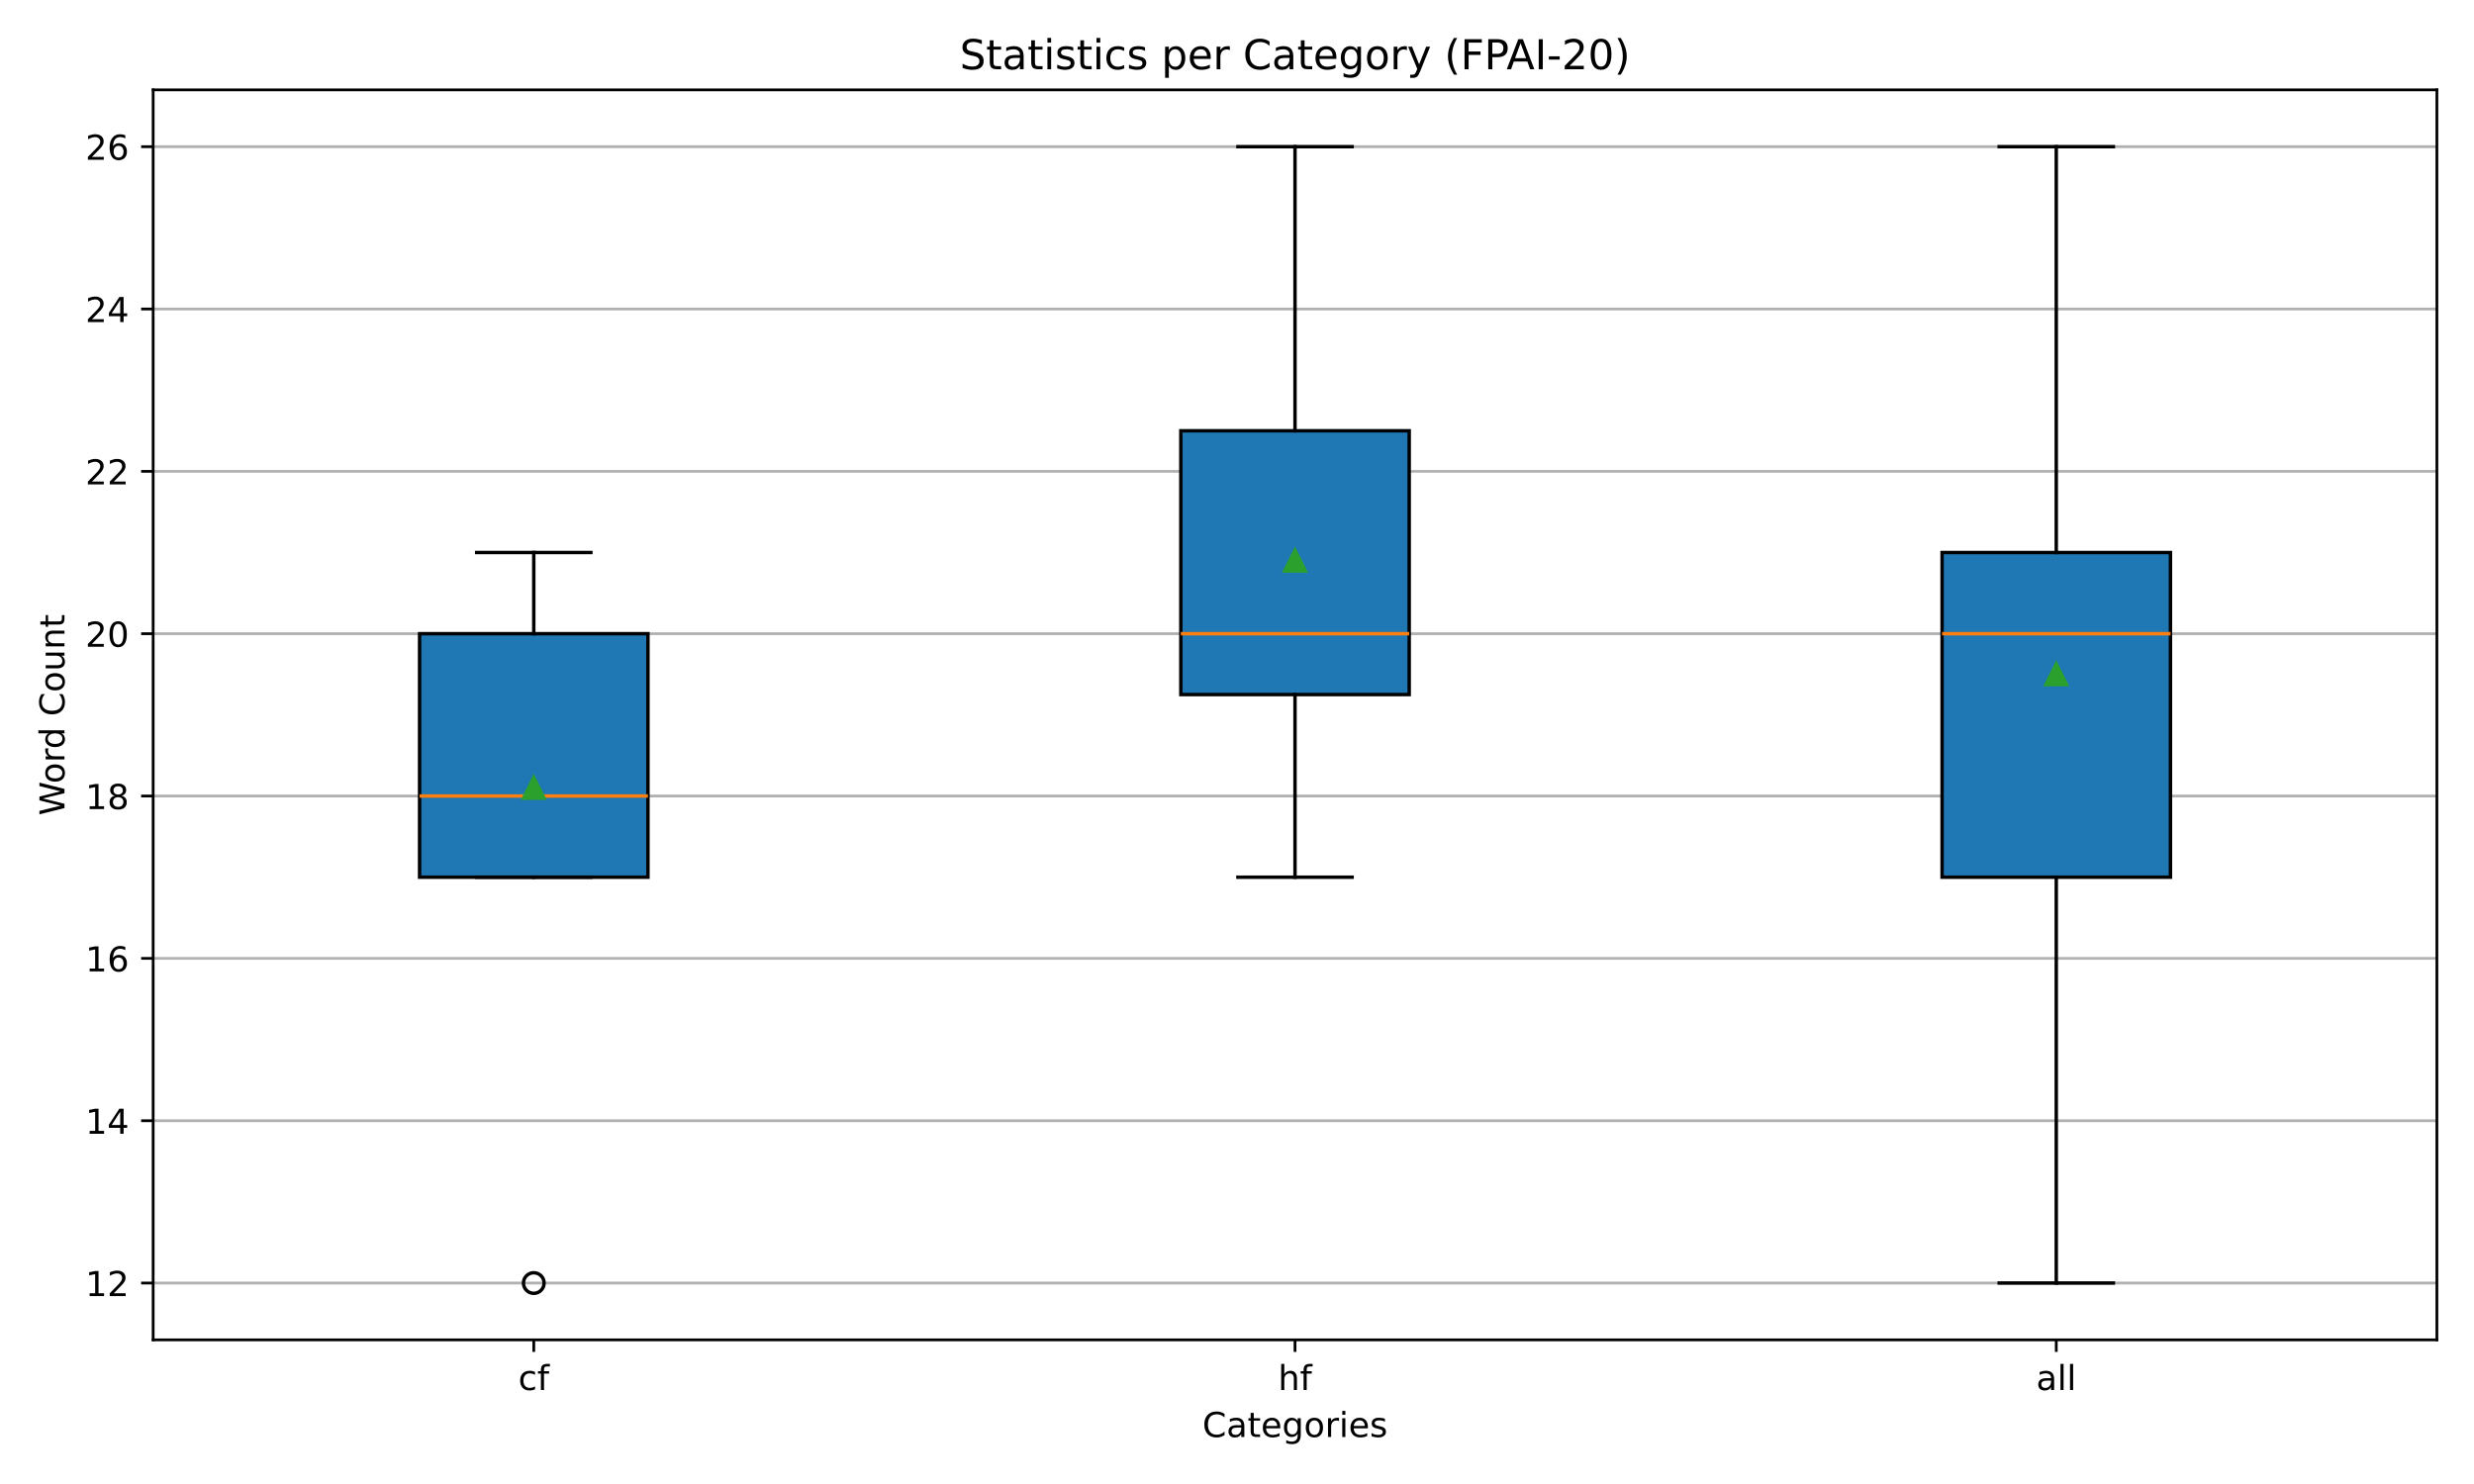
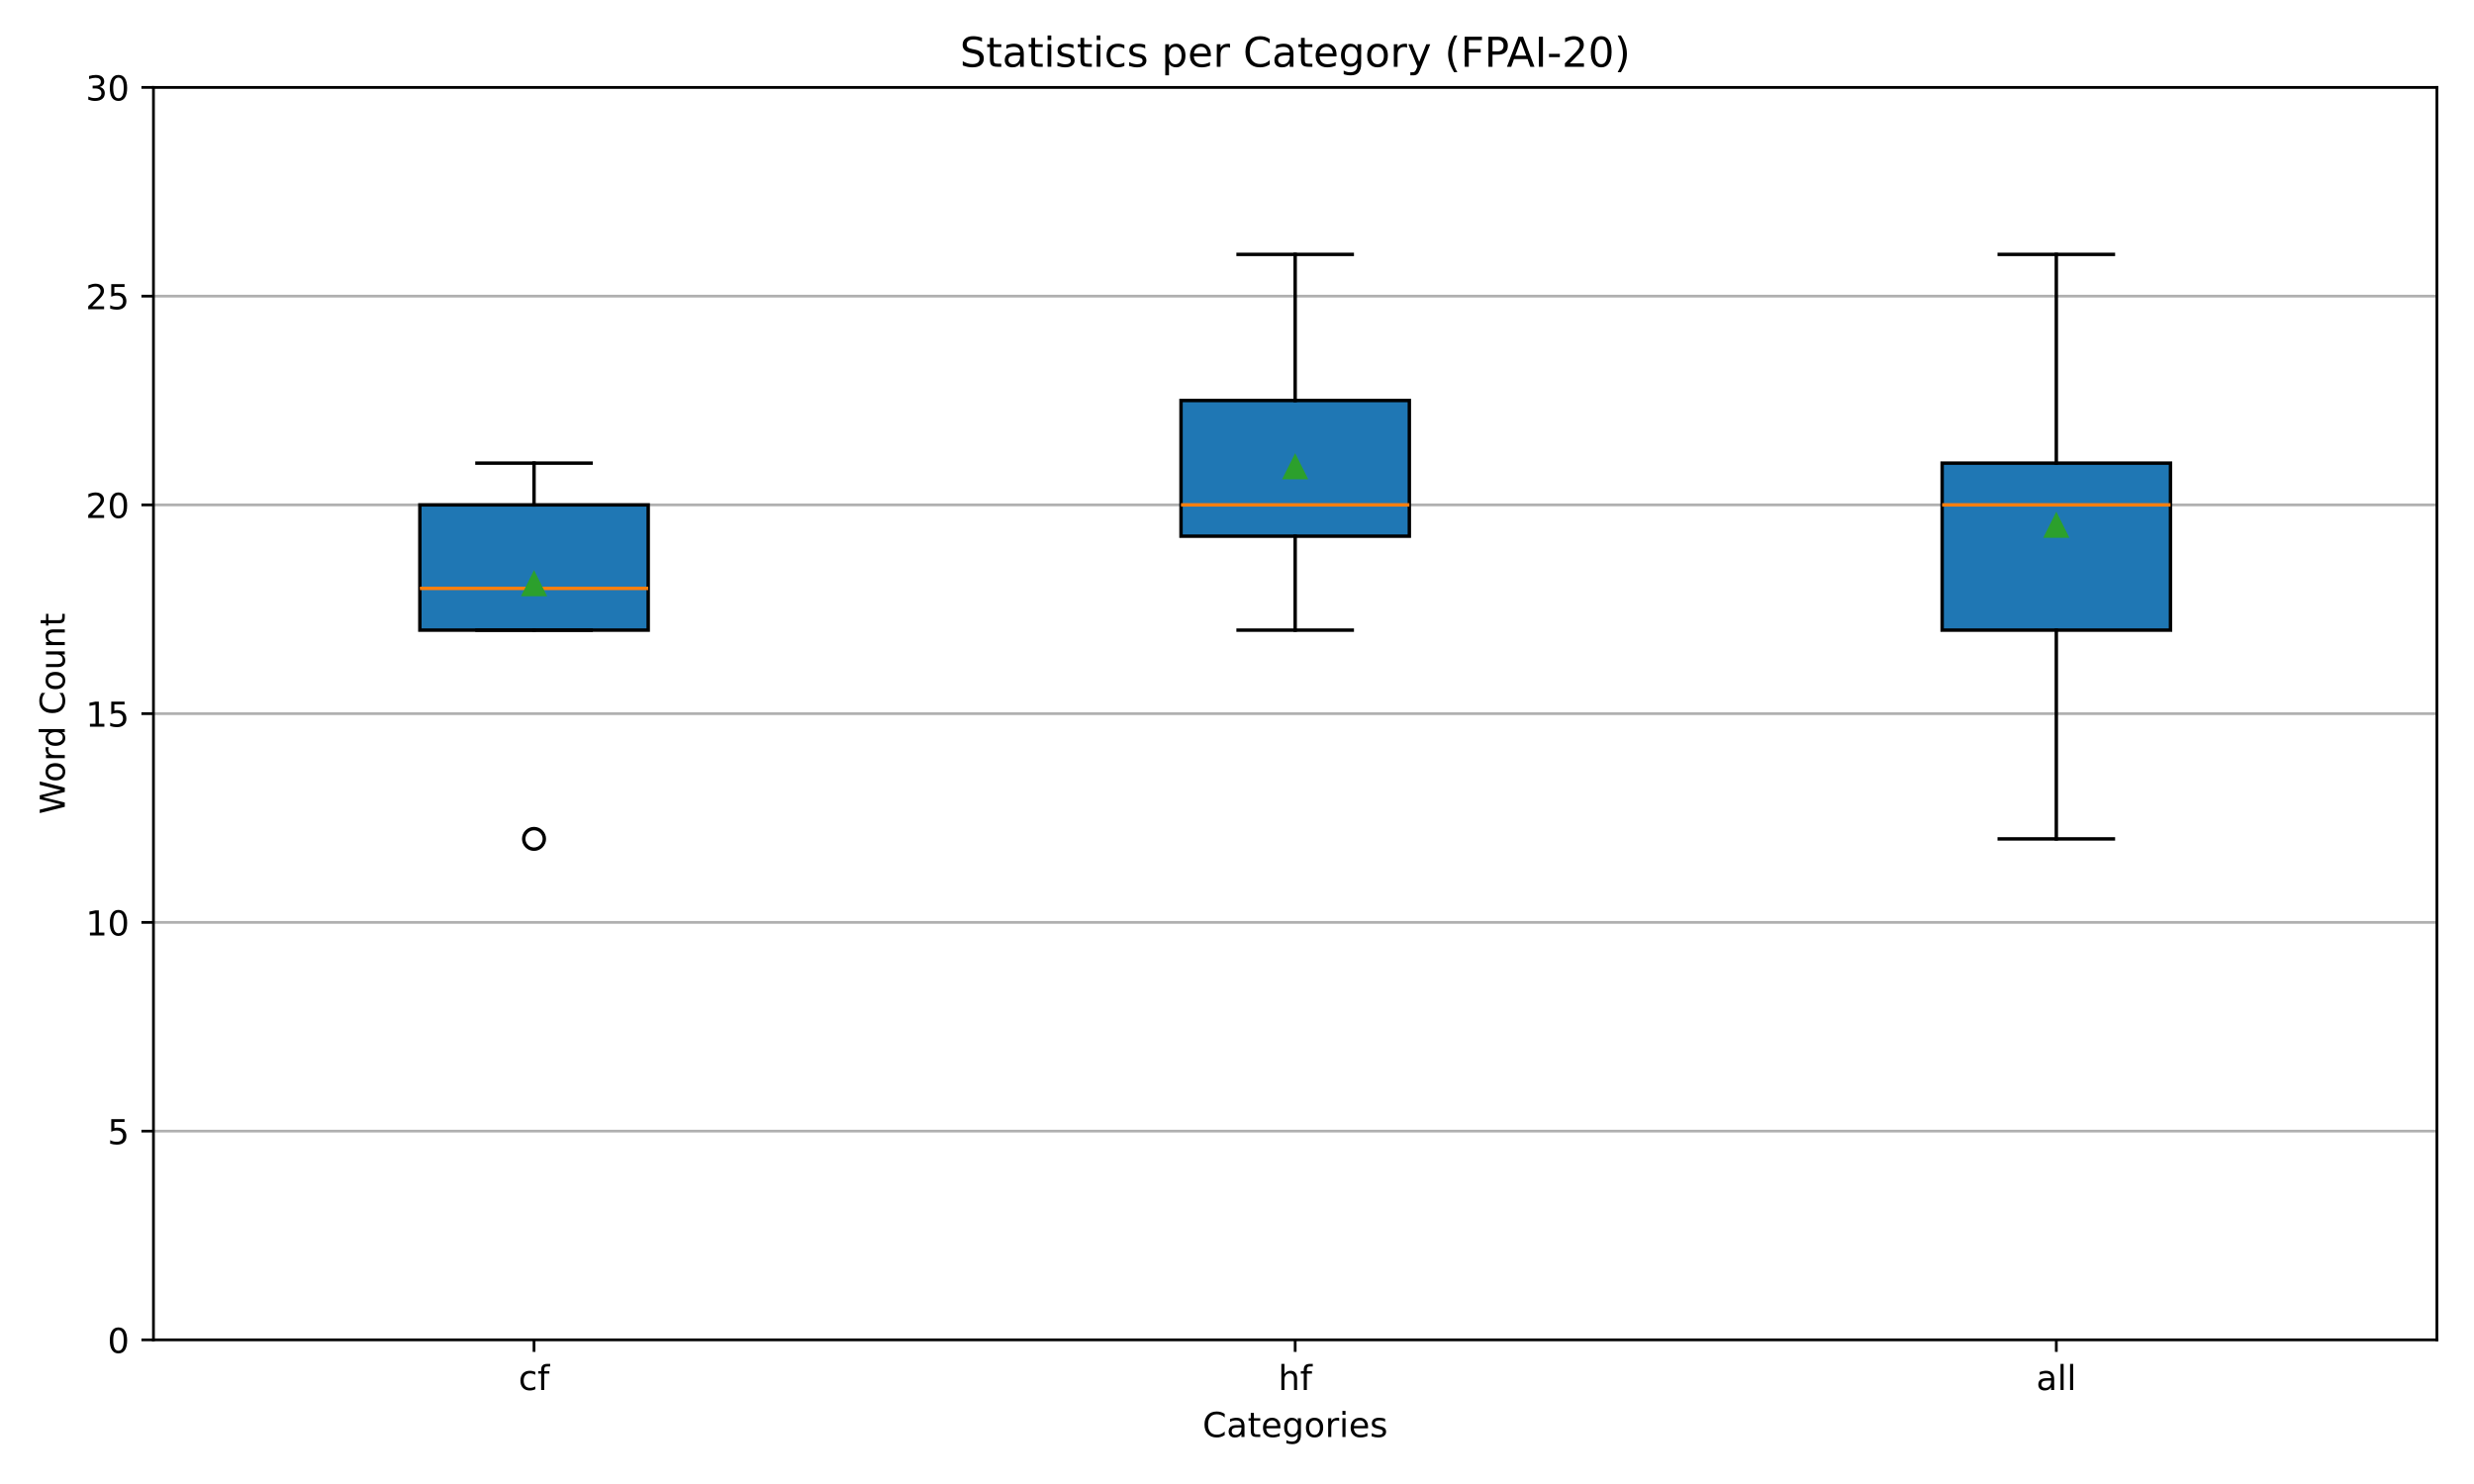
<svg xmlns="http://www.w3.org/2000/svg" xmlns:xlink="http://www.w3.org/1999/xlink" width="720pt" height="432pt" viewBox="0 0 720 432" version="1.1">
  <defs>
    <style type="text/css">*{stroke-linejoin: round; stroke-linecap: butt}</style>
  </defs>
  <g id="figure_1">
    <g id="patch_1">
      <path d="M 0 432  L 720 432  L 720 0  L 0 0  z " style="fill: #ffffff" />
    </g>
    <g id="axes_1">
      <g id="patch_2">
-         <path d="M 44.57 390.04  L 709.2 390.04  L 709.2 26.16  L 44.57 26.16  z " style="fill: #ffffff" />
+         <path d="M 44.66 390.04  L 709.2 390.04  L 709.2 25.44  L 44.66 25.44  z " style="fill: #ffffff" />
      </g>
      <g id="matplotlib.axis_1">
        <g id="xtick_1">
          <g id="line2d_1">
            <defs>
-               <path id="m4538622e99" d="M 0 0  L 0 3.5  " style="stroke: #000000; stroke-width: 0.8" />
+               <path id="m65d5041ba1" d="M 0 0  L 0 3.5  " style="stroke: #000000; stroke-width: 0.8" />
            </defs>
            <g>
-               <use xlink:href="#m4538622e99" x="155.342" y="390.04" style="stroke: #000000; stroke-width: 0.8" />
+               <use xlink:href="#m65d5041ba1" x="155.417" y="390.04" style="stroke: #000000; stroke-width: 0.8" />
            </g>
          </g>
          <g id="text_1">
-             <g transform="translate(150.8323 404.6384) scale(0.1 -0.1)">
+             <g transform="translate(150.9073 404.6384) scale(0.1 -0.1)">
              <defs>
                <path id="DejaVuSans-63" d="M 3122 3366  L 3122 2828  Q 2878 2963 2633 3030  Q 2388 3097 2138 3097  Q 1578 3097 1268 2742  Q 959 2388 959 1747  Q 959 1106 1268 751  Q 1578 397 2138 397  Q 2388 397 2633 464  Q 2878 531 3122 666  L 3122 134  Q 2881 22 2623 -34  Q 2366 -91 2075 -91  Q 1284 -91 818 406  Q 353 903 353 1747  Q 353 2603 823 3093  Q 1294 3584 2113 3584  Q 2378 3584 2631 3529  Q 2884 3475 3122 3366  z " transform="scale(0.015625)" />
                <path id="DejaVuSans-66" d="M 2375 4863  L 2375 4384  L 1825 4384  Q 1516 4384 1395 4259  Q 1275 4134 1275 3809  L 1275 3500  L 2222 3500  L 2222 3053  L 1275 3053  L 1275 0  L 697 0  L 697 3053  L 147 3053  L 147 3500  L 697 3500  L 697 3744  Q 697 4328 969 4595  Q 1241 4863 1831 4863  L 2375 4863  z " transform="scale(0.015625)" />
              </defs>
              <use xlink:href="#DejaVuSans-63" />
              <use xlink:href="#DejaVuSans-66" transform="translate(54.98047 0)" />
            </g>
          </g>
        </g>
        <g id="xtick_2">
          <g id="line2d_2">
            <g>
-               <use xlink:href="#m4538622e99" x="376.885" y="390.04" style="stroke: #000000; stroke-width: 0.8" />
+               <use xlink:href="#m65d5041ba1" x="376.93" y="390.04" style="stroke: #000000; stroke-width: 0.8" />
            </g>
          </g>
          <g id="text_2">
-             <g transform="translate(371.9561 404.6384) scale(0.1 -0.1)">
+             <g transform="translate(372.0011 404.6384) scale(0.1 -0.1)">
              <defs>
                <path id="DejaVuSans-68" d="M 3513 2113  L 3513 0  L 2938 0  L 2938 2094  Q 2938 2591 2744 2837  Q 2550 3084 2163 3084  Q 1697 3084 1428 2787  Q 1159 2491 1159 1978  L 1159 0  L 581 0  L 581 4863  L 1159 4863  L 1159 2956  Q 1366 3272 1645 3428  Q 1925 3584 2291 3584  Q 2894 3584 3203 3211  Q 3513 2838 3513 2113  z " transform="scale(0.015625)" />
              </defs>
              <use xlink:href="#DejaVuSans-68" />
              <use xlink:href="#DejaVuSans-66" transform="translate(63.37891 0)" />
            </g>
          </g>
        </g>
        <g id="xtick_3">
          <g id="line2d_3">
            <g>
-               <use xlink:href="#m4538622e99" x="598.428" y="390.04" style="stroke: #000000; stroke-width: 0.8" />
+               <use xlink:href="#m65d5041ba1" x="598.443" y="390.04" style="stroke: #000000; stroke-width: 0.8" />
            </g>
          </g>
          <g id="text_3">
-             <g transform="translate(592.5861 404.6384) scale(0.1 -0.1)">
+             <g transform="translate(592.6011 404.6384) scale(0.1 -0.1)">
              <defs>
                <path id="DejaVuSans-61" d="M 2194 1759  Q 1497 1759 1228 1600  Q 959 1441 959 1056  Q 959 750 1161 570  Q 1363 391 1709 391  Q 2188 391 2477 730  Q 2766 1069 2766 1631  L 2766 1759  L 2194 1759  z M 3341 1997  L 3341 0  L 2766 0  L 2766 531  Q 2569 213 2275 61  Q 1981 -91 1556 -91  Q 1019 -91 701 211  Q 384 513 384 1019  Q 384 1609 779 1909  Q 1175 2209 1959 2209  L 2766 2209  L 2766 2266  Q 2766 2663 2505 2880  Q 2244 3097 1772 3097  Q 1472 3097 1187 3025  Q 903 2953 641 2809  L 641 3341  Q 956 3463 1253 3523  Q 1550 3584 1831 3584  Q 2591 3584 2966 3190  Q 3341 2797 3341 1997  z " transform="scale(0.015625)" />
                <path id="DejaVuSans-6c" d="M 603 4863  L 1178 4863  L 1178 0  L 603 0  L 603 4863  z " transform="scale(0.015625)" />
              </defs>
              <use xlink:href="#DejaVuSans-61" />
              <use xlink:href="#DejaVuSans-6c" transform="translate(61.2793 0)" />
              <use xlink:href="#DejaVuSans-6c" transform="translate(89.0625 0)" />
            </g>
          </g>
        </g>
        <g id="text_4">
-           <g transform="translate(349.9334 418.3166) scale(0.1 -0.1)">
+           <g transform="translate(349.9784 418.3166) scale(0.1 -0.1)">
            <defs>
              <path id="DejaVuSans-43" d="M 4122 4306  L 4122 3641  Q 3803 3938 3442 4084  Q 3081 4231 2675 4231  Q 1875 4231 1450 3742  Q 1025 3253 1025 2328  Q 1025 1406 1450 917  Q 1875 428 2675 428  Q 3081 428 3442 575  Q 3803 722 4122 1019  L 4122 359  Q 3791 134 3420 21  Q 3050 -91 2638 -91  Q 1578 -91 968 557  Q 359 1206 359 2328  Q 359 3453 968 4101  Q 1578 4750 2638 4750  Q 3056 4750 3426 4639  Q 3797 4528 4122 4306  z " transform="scale(0.015625)" />
              <path id="DejaVuSans-74" d="M 1172 4494  L 1172 3500  L 2356 3500  L 2356 3053  L 1172 3053  L 1172 1153  Q 1172 725 1289 603  Q 1406 481 1766 481  L 2356 481  L 2356 0  L 1766 0  Q 1100 0 847 248  Q 594 497 594 1153  L 594 3053  L 172 3053  L 172 3500  L 594 3500  L 594 4494  L 1172 4494  z " transform="scale(0.015625)" />
              <path id="DejaVuSans-65" d="M 3597 1894  L 3597 1613  L 953 1613  Q 991 1019 1311 708  Q 1631 397 2203 397  Q 2534 397 2845 478  Q 3156 559 3463 722  L 3463 178  Q 3153 47 2828 -22  Q 2503 -91 2169 -91  Q 1331 -91 842 396  Q 353 884 353 1716  Q 353 2575 817 3079  Q 1281 3584 2069 3584  Q 2775 3584 3186 3129  Q 3597 2675 3597 1894  z M 3022 2063  Q 3016 2534 2758 2815  Q 2500 3097 2075 3097  Q 1594 3097 1305 2825  Q 1016 2553 972 2059  L 3022 2063  z " transform="scale(0.015625)" />
              <path id="DejaVuSans-67" d="M 2906 1791  Q 2906 2416 2648 2759  Q 2391 3103 1925 3103  Q 1463 3103 1205 2759  Q 947 2416 947 1791  Q 947 1169 1205 825  Q 1463 481 1925 481  Q 2391 481 2648 825  Q 2906 1169 2906 1791  z M 3481 434  Q 3481 -459 3084 -895  Q 2688 -1331 1869 -1331  Q 1566 -1331 1297 -1286  Q 1028 -1241 775 -1147  L 775 -588  Q 1028 -725 1275 -790  Q 1522 -856 1778 -856  Q 2344 -856 2625 -561  Q 2906 -266 2906 331  L 2906 616  Q 2728 306 2450 153  Q 2172 0 1784 0  Q 1141 0 747 490  Q 353 981 353 1791  Q 353 2603 747 3093  Q 1141 3584 1784 3584  Q 2172 3584 2450 3431  Q 2728 3278 2906 2969  L 2906 3500  L 3481 3500  L 3481 434  z " transform="scale(0.015625)" />
              <path id="DejaVuSans-6f" d="M 1959 3097  Q 1497 3097 1228 2736  Q 959 2375 959 1747  Q 959 1119 1226 758  Q 1494 397 1959 397  Q 2419 397 2687 759  Q 2956 1122 2956 1747  Q 2956 2369 2687 2733  Q 2419 3097 1959 3097  z M 1959 3584  Q 2709 3584 3137 3096  Q 3566 2609 3566 1747  Q 3566 888 3137 398  Q 2709 -91 1959 -91  Q 1206 -91 779 398  Q 353 888 353 1747  Q 353 2609 779 3096  Q 1206 3584 1959 3584  z " transform="scale(0.015625)" />
              <path id="DejaVuSans-72" d="M 2631 2963  Q 2534 3019 2420 3045  Q 2306 3072 2169 3072  Q 1681 3072 1420 2755  Q 1159 2438 1159 1844  L 1159 0  L 581 0  L 581 3500  L 1159 3500  L 1159 2956  Q 1341 3275 1631 3429  Q 1922 3584 2338 3584  Q 2397 3584 2469 3576  Q 2541 3569 2628 3553  L 2631 2963  z " transform="scale(0.015625)" />
              <path id="DejaVuSans-69" d="M 603 3500  L 1178 3500  L 1178 0  L 603 0  L 603 3500  z M 603 4863  L 1178 4863  L 1178 4134  L 603 4134  L 603 4863  z " transform="scale(0.015625)" />
              <path id="DejaVuSans-73" d="M 2834 3397  L 2834 2853  Q 2591 2978 2328 3040  Q 2066 3103 1784 3103  Q 1356 3103 1142 2972  Q 928 2841 928 2578  Q 928 2378 1081 2264  Q 1234 2150 1697 2047  L 1894 2003  Q 2506 1872 2764 1633  Q 3022 1394 3022 966  Q 3022 478 2636 193  Q 2250 -91 1575 -91  Q 1294 -91 989 -36  Q 684 19 347 128  L 347 722  Q 666 556 975 473  Q 1284 391 1588 391  Q 1994 391 2212 530  Q 2431 669 2431 922  Q 2431 1156 2273 1281  Q 2116 1406 1581 1522  L 1381 1569  Q 847 1681 609 1914  Q 372 2147 372 2553  Q 372 3047 722 3315  Q 1072 3584 1716 3584  Q 2034 3584 2315 3537  Q 2597 3491 2834 3397  z " transform="scale(0.015625)" />
            </defs>
            <use xlink:href="#DejaVuSans-43" />
            <use xlink:href="#DejaVuSans-61" transform="translate(69.82422 0)" />
            <use xlink:href="#DejaVuSans-74" transform="translate(131.1035 0)" />
            <use xlink:href="#DejaVuSans-65" transform="translate(170.3125 0)" />
            <use xlink:href="#DejaVuSans-67" transform="translate(231.8359 0)" />
            <use xlink:href="#DejaVuSans-6f" transform="translate(295.3125 0)" />
            <use xlink:href="#DejaVuSans-72" transform="translate(356.4941 0)" />
            <use xlink:href="#DejaVuSans-69" transform="translate(397.6074 0)" />
            <use xlink:href="#DejaVuSans-65" transform="translate(425.3906 0)" />
            <use xlink:href="#DejaVuSans-73" transform="translate(486.9141 0)" />
          </g>
        </g>
      </g>
      <g id="matplotlib.axis_2">
        <g id="ytick_1">
          <g id="line2d_4">
-             <path d="M 44.57 373.5  L 709.2 373.5  " clip-path="url(#p25283a251d)" style="fill: none; stroke: #b0b0b0; stroke-width: 0.8; stroke-linecap: square" />
+             <path d="M 44.66 390.04  L 709.2 390.04  " clip-path="url(#pd698478ed3)" style="fill: none; stroke: #b0b0b0; stroke-width: 0.8; stroke-linecap: square" />
          </g>
          <g id="line2d_5">
            <defs>
-               <path id="m21addce56d" d="M 0 0  L -3.5 0  " style="stroke: #000000; stroke-width: 0.8" />
+               <path id="me6338f3d4f" d="M 0 0  L -3.5 0  " style="stroke: #000000; stroke-width: 0.8" />
            </defs>
            <g>
-               <use xlink:href="#m21addce56d" x="44.57" y="373.5" style="stroke: #000000; stroke-width: 0.8" />
+               <use xlink:href="#me6338f3d4f" x="44.66" y="390.04" style="stroke: #000000; stroke-width: 0.8" />
            </g>
          </g>
          <g id="text_5">
-             <g transform="translate(24.845 377.2992) scale(0.1 -0.1)">
-               <defs>
-                 <path id="DejaVuSans-31" d="M 794 531  L 1825 531  L 1825 4091  L 703 3866  L 703 4441  L 1819 4666  L 2450 4666  L 2450 531  L 3481 531  L 3481 0  L 794 0  L 794 531  z " transform="scale(0.015625)" />
-                 <path id="DejaVuSans-32" d="M 1228 531  L 3431 531  L 3431 0  L 469 0  L 469 531  Q 828 903 1448 1529  Q 2069 2156 2228 2338  Q 2531 2678 2651 2914  Q 2772 3150 2772 3378  Q 2772 3750 2511 3984  Q 2250 4219 1831 4219  Q 1534 4219 1204 4116  Q 875 4013 500 3803  L 500 4441  Q 881 4594 1212 4672  Q 1544 4750 1819 4750  Q 2544 4750 2975 4387  Q 3406 4025 3406 3419  Q 3406 3131 3298 2873  Q 3191 2616 2906 2266  Q 2828 2175 2409 1742  Q 1991 1309 1228 531  z " transform="scale(0.015625)" />
-               </defs>
-               <use xlink:href="#DejaVuSans-31" />
-               <use xlink:href="#DejaVuSans-32" transform="translate(63.62305 0)" />
+             <g transform="translate(31.2975 393.8392) scale(0.1 -0.1)">
+               <defs>
+                 <path id="DejaVuSans-30" d="M 2034 4250  Q 1547 4250 1301 3770  Q 1056 3291 1056 2328  Q 1056 1369 1301 889  Q 1547 409 2034 409  Q 2525 409 2770 889  Q 3016 1369 3016 2328  Q 3016 3291 2770 3770  Q 2525 4250 2034 4250  z M 2034 4750  Q 2819 4750 3233 4129  Q 3647 3509 3647 2328  Q 3647 1150 3233 529  Q 2819 -91 2034 -91  Q 1250 -91 836 529  Q 422 1150 422 2328  Q 422 3509 836 4129  Q 1250 4750 2034 4750  z " transform="scale(0.015625)" />
+               </defs>
+               <use xlink:href="#DejaVuSans-30" />
            </g>
          </g>
        </g>
        <g id="ytick_2">
          <g id="line2d_6">
-             <path d="M 44.57 326.243  L 709.2 326.243  " clip-path="url(#p25283a251d)" style="fill: none; stroke: #b0b0b0; stroke-width: 0.8; stroke-linecap: square" />
+             <path d="M 44.66 329.273  L 709.2 329.273  " clip-path="url(#pd698478ed3)" style="fill: none; stroke: #b0b0b0; stroke-width: 0.8; stroke-linecap: square" />
          </g>
          <g id="line2d_7">
            <g>
-               <use xlink:href="#m21addce56d" x="44.57" y="326.243" style="stroke: #000000; stroke-width: 0.8" />
+               <use xlink:href="#me6338f3d4f" x="44.66" y="329.273" style="stroke: #000000; stroke-width: 0.8" />
            </g>
          </g>
          <g id="text_6">
-             <g transform="translate(24.845 330.0421) scale(0.1 -0.1)">
-               <defs>
-                 <path id="DejaVuSans-34" d="M 2419 4116  L 825 1625  L 2419 1625  L 2419 4116  z M 2253 4666  L 3047 4666  L 3047 1625  L 3713 1625  L 3713 1100  L 3047 1100  L 3047 0  L 2419 0  L 2419 1100  L 313 1100  L 313 1709  L 2253 4666  z " transform="scale(0.015625)" />
-               </defs>
-               <use xlink:href="#DejaVuSans-31" />
-               <use xlink:href="#DejaVuSans-34" transform="translate(63.62305 0)" />
+             <g transform="translate(31.2975 333.0726) scale(0.1 -0.1)">
+               <defs>
+                 <path id="DejaVuSans-35" d="M 691 4666  L 3169 4666  L 3169 4134  L 1269 4134  L 1269 2991  Q 1406 3038 1543 3061  Q 1681 3084 1819 3084  Q 2600 3084 3056 2656  Q 3513 2228 3513 1497  Q 3513 744 3044 326  Q 2575 -91 1722 -91  Q 1428 -91 1123 -41  Q 819 9 494 109  L 494 744  Q 775 591 1075 516  Q 1375 441 1709 441  Q 2250 441 2565 725  Q 2881 1009 2881 1497  Q 2881 1984 2565 2268  Q 2250 2553 1709 2553  Q 1456 2553 1204 2497  Q 953 2441 691 2322  L 691 4666  z " transform="scale(0.015625)" />
+               </defs>
+               <use xlink:href="#DejaVuSans-35" />
            </g>
          </g>
        </g>
        <g id="ytick_3">
          <g id="line2d_8">
-             <path d="M 44.57 278.986  L 709.2 278.986  " clip-path="url(#p25283a251d)" style="fill: none; stroke: #b0b0b0; stroke-width: 0.8; stroke-linecap: square" />
+             <path d="M 44.66 268.507  L 709.2 268.507  " clip-path="url(#pd698478ed3)" style="fill: none; stroke: #b0b0b0; stroke-width: 0.8; stroke-linecap: square" />
          </g>
          <g id="line2d_9">
            <g>
-               <use xlink:href="#m21addce56d" x="44.57" y="278.986" style="stroke: #000000; stroke-width: 0.8" />
+               <use xlink:href="#me6338f3d4f" x="44.66" y="268.507" style="stroke: #000000; stroke-width: 0.8" />
            </g>
          </g>
          <g id="text_7">
-             <g transform="translate(24.845 282.7849) scale(0.1 -0.1)">
-               <defs>
-                 <path id="DejaVuSans-36" d="M 2113 2584  Q 1688 2584 1439 2293  Q 1191 2003 1191 1497  Q 1191 994 1439 701  Q 1688 409 2113 409  Q 2538 409 2786 701  Q 3034 994 3034 1497  Q 3034 2003 2786 2293  Q 2538 2584 2113 2584  z M 3366 4563  L 3366 3988  Q 3128 4100 2886 4159  Q 2644 4219 2406 4219  Q 1781 4219 1451 3797  Q 1122 3375 1075 2522  Q 1259 2794 1537 2939  Q 1816 3084 2150 3084  Q 2853 3084 3261 2657  Q 3669 2231 3669 1497  Q 3669 778 3244 343  Q 2819 -91 2113 -91  Q 1303 -91 875 529  Q 447 1150 447 2328  Q 447 3434 972 4092  Q 1497 4750 2381 4750  Q 2619 4750 2861 4703  Q 3103 4656 3366 4563  z " transform="scale(0.015625)" />
+             <g transform="translate(24.935 272.3059) scale(0.1 -0.1)">
+               <defs>
+                 <path id="DejaVuSans-31" d="M 794 531  L 1825 531  L 1825 4091  L 703 3866  L 703 4441  L 1819 4666  L 2450 4666  L 2450 531  L 3481 531  L 3481 0  L 794 0  L 794 531  z " transform="scale(0.015625)" />
              </defs>
              <use xlink:href="#DejaVuSans-31" />
-               <use xlink:href="#DejaVuSans-36" transform="translate(63.62305 0)" />
+               <use xlink:href="#DejaVuSans-30" transform="translate(63.62305 0)" />
            </g>
          </g>
        </g>
        <g id="ytick_4">
          <g id="line2d_10">
-             <path d="M 44.57 231.729  L 709.2 231.729  " clip-path="url(#p25283a251d)" style="fill: none; stroke: #b0b0b0; stroke-width: 0.8; stroke-linecap: square" />
+             <path d="M 44.66 207.74  L 709.2 207.74  " clip-path="url(#pd698478ed3)" style="fill: none; stroke: #b0b0b0; stroke-width: 0.8; stroke-linecap: square" />
          </g>
          <g id="line2d_11">
            <g>
-               <use xlink:href="#m21addce56d" x="44.57" y="231.729" style="stroke: #000000; stroke-width: 0.8" />
+               <use xlink:href="#me6338f3d4f" x="44.66" y="207.74" style="stroke: #000000; stroke-width: 0.8" />
            </g>
          </g>
          <g id="text_8">
-             <g transform="translate(24.845 235.5278) scale(0.1 -0.1)">
-               <defs>
-                 <path id="DejaVuSans-38" d="M 2034 2216  Q 1584 2216 1326 1975  Q 1069 1734 1069 1313  Q 1069 891 1326 650  Q 1584 409 2034 409  Q 2484 409 2743 651  Q 3003 894 3003 1313  Q 3003 1734 2745 1975  Q 2488 2216 2034 2216  z M 1403 2484  Q 997 2584 770 2862  Q 544 3141 544 3541  Q 544 4100 942 4425  Q 1341 4750 2034 4750  Q 2731 4750 3128 4425  Q 3525 4100 3525 3541  Q 3525 3141 3298 2862  Q 3072 2584 2669 2484  Q 3125 2378 3379 2068  Q 3634 1759 3634 1313  Q 3634 634 3220 271  Q 2806 -91 2034 -91  Q 1263 -91 848 271  Q 434 634 434 1313  Q 434 1759 690 2068  Q 947 2378 1403 2484  z M 1172 3481  Q 1172 3119 1398 2916  Q 1625 2713 2034 2713  Q 2441 2713 2670 2916  Q 2900 3119 2900 3481  Q 2900 3844 2670 4047  Q 2441 4250 2034 4250  Q 1625 4250 1398 4047  Q 1172 3844 1172 3481  z " transform="scale(0.015625)" />
-               </defs>
+             <g transform="translate(24.935 211.5392) scale(0.1 -0.1)">
              <use xlink:href="#DejaVuSans-31" />
-               <use xlink:href="#DejaVuSans-38" transform="translate(63.62305 0)" />
+               <use xlink:href="#DejaVuSans-35" transform="translate(63.62305 0)" />
            </g>
          </g>
        </g>
        <g id="ytick_5">
          <g id="line2d_12">
-             <path d="M 44.57 184.471  L 709.2 184.471  " clip-path="url(#p25283a251d)" style="fill: none; stroke: #b0b0b0; stroke-width: 0.8; stroke-linecap: square" />
+             <path d="M 44.66 146.973  L 709.2 146.973  " clip-path="url(#pd698478ed3)" style="fill: none; stroke: #b0b0b0; stroke-width: 0.8; stroke-linecap: square" />
          </g>
          <g id="line2d_13">
            <g>
-               <use xlink:href="#m21addce56d" x="44.57" y="184.471" style="stroke: #000000; stroke-width: 0.8" />
+               <use xlink:href="#me6338f3d4f" x="44.66" y="146.973" style="stroke: #000000; stroke-width: 0.8" />
            </g>
          </g>
          <g id="text_9">
-             <g transform="translate(24.845 188.2706) scale(0.1 -0.1)">
-               <defs>
-                 <path id="DejaVuSans-30" d="M 2034 4250  Q 1547 4250 1301 3770  Q 1056 3291 1056 2328  Q 1056 1369 1301 889  Q 1547 409 2034 409  Q 2525 409 2770 889  Q 3016 1369 3016 2328  Q 3016 3291 2770 3770  Q 2525 4250 2034 4250  z M 2034 4750  Q 2819 4750 3233 4129  Q 3647 3509 3647 2328  Q 3647 1150 3233 529  Q 2819 -91 2034 -91  Q 1250 -91 836 529  Q 422 1150 422 2328  Q 422 3509 836 4129  Q 1250 4750 2034 4750  z " transform="scale(0.015625)" />
+             <g transform="translate(24.935 150.7726) scale(0.1 -0.1)">
+               <defs>
+                 <path id="DejaVuSans-32" d="M 1228 531  L 3431 531  L 3431 0  L 469 0  L 469 531  Q 828 903 1448 1529  Q 2069 2156 2228 2338  Q 2531 2678 2651 2914  Q 2772 3150 2772 3378  Q 2772 3750 2511 3984  Q 2250 4219 1831 4219  Q 1534 4219 1204 4116  Q 875 4013 500 3803  L 500 4441  Q 881 4594 1212 4672  Q 1544 4750 1819 4750  Q 2544 4750 2975 4387  Q 3406 4025 3406 3419  Q 3406 3131 3298 2873  Q 3191 2616 2906 2266  Q 2828 2175 2409 1742  Q 1991 1309 1228 531  z " transform="scale(0.015625)" />
              </defs>
              <use xlink:href="#DejaVuSans-32" />
              <use xlink:href="#DejaVuSans-30" transform="translate(63.62305 0)" />
            </g>
          </g>
        </g>
        <g id="ytick_6">
          <g id="line2d_14">
-             <path d="M 44.57 137.214  L 709.2 137.214  " clip-path="url(#p25283a251d)" style="fill: none; stroke: #b0b0b0; stroke-width: 0.8; stroke-linecap: square" />
+             <path d="M 44.66 86.207  L 709.2 86.207  " clip-path="url(#pd698478ed3)" style="fill: none; stroke: #b0b0b0; stroke-width: 0.8; stroke-linecap: square" />
          </g>
          <g id="line2d_15">
            <g>
-               <use xlink:href="#m21addce56d" x="44.57" y="137.214" style="stroke: #000000; stroke-width: 0.8" />
+               <use xlink:href="#me6338f3d4f" x="44.66" y="86.207" style="stroke: #000000; stroke-width: 0.8" />
            </g>
          </g>
          <g id="text_10">
-             <g transform="translate(24.845 141.0135) scale(0.1 -0.1)">
+             <g transform="translate(24.935 90.00589) scale(0.1 -0.1)">
              <use xlink:href="#DejaVuSans-32" />
-               <use xlink:href="#DejaVuSans-32" transform="translate(63.62305 0)" />
+               <use xlink:href="#DejaVuSans-35" transform="translate(63.62305 0)" />
            </g>
          </g>
        </g>
        <g id="ytick_7">
          <g id="line2d_16">
-             <path d="M 44.57 89.957  L 709.2 89.957  " clip-path="url(#p25283a251d)" style="fill: none; stroke: #b0b0b0; stroke-width: 0.8; stroke-linecap: square" />
+             <path d="M 44.66 25.44  L 709.2 25.44  " clip-path="url(#pd698478ed3)" style="fill: none; stroke: #b0b0b0; stroke-width: 0.8; stroke-linecap: square" />
          </g>
          <g id="line2d_17">
            <g>
-               <use xlink:href="#m21addce56d" x="44.57" y="89.957" style="stroke: #000000; stroke-width: 0.8" />
+               <use xlink:href="#me6338f3d4f" x="44.66" y="25.44" style="stroke: #000000; stroke-width: 0.8" />
            </g>
          </g>
          <g id="text_11">
-             <g transform="translate(24.845 93.75636) scale(0.1 -0.1)">
-               <use xlink:href="#DejaVuSans-32" />
-               <use xlink:href="#DejaVuSans-34" transform="translate(63.62305 0)" />
-             </g>
-           </g>
-         </g>
-         <g id="ytick_8">
-           <g id="line2d_18">
-             <path d="M 44.57 42.7  L 709.2 42.7  " clip-path="url(#p25283a251d)" style="fill: none; stroke: #b0b0b0; stroke-width: 0.8; stroke-linecap: square" />
-           </g>
-           <g id="line2d_19">
-             <g>
-               <use xlink:href="#m21addce56d" x="44.57" y="42.7" style="stroke: #000000; stroke-width: 0.8" />
-             </g>
-           </g>
-           <g id="text_12">
-             <g transform="translate(24.845 46.49922) scale(0.1 -0.1)">
-               <use xlink:href="#DejaVuSans-32" />
-               <use xlink:href="#DejaVuSans-36" transform="translate(63.62305 0)" />
-             </g>
-           </g>
-         </g>
-         <g id="text_13">
-           <g transform="translate(18.76531 237.3891) rotate(-90) scale(0.1 -0.1)">
+             <g transform="translate(24.935 29.23922) scale(0.1 -0.1)">
+               <defs>
+                 <path id="DejaVuSans-33" d="M 2597 2516  Q 3050 2419 3304 2112  Q 3559 1806 3559 1356  Q 3559 666 3084 287  Q 2609 -91 1734 -91  Q 1441 -91 1130 -33  Q 819 25 488 141  L 488 750  Q 750 597 1062 519  Q 1375 441 1716 441  Q 2309 441 2620 675  Q 2931 909 2931 1356  Q 2931 1769 2642 2001  Q 2353 2234 1838 2234  L 1294 2234  L 1294 2753  L 1863 2753  Q 2328 2753 2575 2939  Q 2822 3125 2822 3475  Q 2822 3834 2567 4026  Q 2313 4219 1838 4219  Q 1578 4219 1281 4162  Q 984 4106 628 3988  L 628 4550  Q 988 4650 1302 4700  Q 1616 4750 1894 4750  Q 2613 4750 3031 4423  Q 3450 4097 3450 3541  Q 3450 3153 3228 2886  Q 3006 2619 2597 2516  z " transform="scale(0.015625)" />
+               </defs>
+               <use xlink:href="#DejaVuSans-33" />
+               <use xlink:href="#DejaVuSans-30" transform="translate(63.62305 0)" />
+             </g>
+           </g>
+         </g>
+         <g id="text_12">
+           <g transform="translate(18.85531 237.0291) rotate(-90) scale(0.1 -0.1)">
            <defs>
              <path id="DejaVuSans-57" d="M 213 4666  L 850 4666  L 1831 722  L 2809 4666  L 3519 4666  L 4500 722  L 5478 4666  L 6119 4666  L 4947 0  L 4153 0  L 3169 4050  L 2175 0  L 1381 0  L 213 4666  z " transform="scale(0.015625)" />
              <path id="DejaVuSans-64" d="M 2906 2969  L 2906 4863  L 3481 4863  L 3481 0  L 2906 0  L 2906 525  Q 2725 213 2448 61  Q 2172 -91 1784 -91  Q 1150 -91 751 415  Q 353 922 353 1747  Q 353 2572 751 3078  Q 1150 3584 1784 3584  Q 2172 3584 2448 3432  Q 2725 3281 2906 2969  z M 947 1747  Q 947 1113 1208 752  Q 1469 391 1925 391  Q 2381 391 2643 752  Q 2906 1113 2906 1747  Q 2906 2381 2643 2742  Q 2381 3103 1925 3103  Q 1469 3103 1208 2742  Q 947 2381 947 1747  z " transform="scale(0.015625)" />
              <path id="DejaVuSans-20" transform="scale(0.015625)" />
              <path id="DejaVuSans-75" d="M 544 1381  L 544 3500  L 1119 3500  L 1119 1403  Q 1119 906 1312 657  Q 1506 409 1894 409  Q 2359 409 2629 706  Q 2900 1003 2900 1516  L 2900 3500  L 3475 3500  L 3475 0  L 2900 0  L 2900 538  Q 2691 219 2414 64  Q 2138 -91 1772 -91  Q 1169 -91 856 284  Q 544 659 544 1381  z M 1991 3584  L 1991 3584  z " transform="scale(0.015625)" />
              <path id="DejaVuSans-6e" d="M 3513 2113  L 3513 0  L 2938 0  L 2938 2094  Q 2938 2591 2744 2837  Q 2550 3084 2163 3084  Q 1697 3084 1428 2787  Q 1159 2491 1159 1978  L 1159 0  L 581 0  L 581 3500  L 1159 3500  L 1159 2956  Q 1366 3272 1645 3428  Q 1925 3584 2291 3584  Q 2894 3584 3203 3211  Q 3513 2838 3513 2113  z " transform="scale(0.015625)" />
            </defs>
            <use xlink:href="#DejaVuSans-57" />
            <use xlink:href="#DejaVuSans-6f" transform="translate(93.00195 0)" />
            <use xlink:href="#DejaVuSans-72" transform="translate(154.1836 0)" />
            <use xlink:href="#DejaVuSans-64" transform="translate(193.5469 0)" />
            <use xlink:href="#DejaVuSans-20" transform="translate(257.0234 0)" />
            <use xlink:href="#DejaVuSans-43" transform="translate(288.8105 0)" />
            <use xlink:href="#DejaVuSans-6f" transform="translate(358.6348 0)" />
            <use xlink:href="#DejaVuSans-75" transform="translate(419.8164 0)" />
            <use xlink:href="#DejaVuSans-6e" transform="translate(483.1953 0)" />
            <use xlink:href="#DejaVuSans-74" transform="translate(546.5742 0)" />
          </g>
        </g>
      </g>
      <g id="patch_3">
-         <path d="M 122.11 255.357  L 188.573 255.357  L 188.573 184.471  L 122.11 184.471  L 122.11 255.357  z " clip-path="url(#p25283a251d)" style="fill: #1f77b4; stroke: #000000; stroke-linejoin: miter" />
+         <path d="M 122.19 183.433  L 188.644 183.433  L 188.644 146.973  L 122.19 146.973  L 122.19 183.433  z " clip-path="url(#pd698478ed3)" style="fill: #1f77b4; stroke: #000000; stroke-linejoin: miter" />
+       </g>
+       <g id="line2d_18">
+         <path d="M 155.417 183.433  L 155.417 183.433  " clip-path="url(#pd698478ed3)" style="fill: none; stroke: #000000; stroke-linecap: square" />
+       </g>
+       <g id="line2d_19">
+         <path d="M 155.417 146.973  L 155.417 134.82  " clip-path="url(#pd698478ed3)" style="fill: none; stroke: #000000; stroke-linecap: square" />
      </g>
      <g id="line2d_20">
-         <path d="M 155.342 255.357  L 155.342 255.357  " clip-path="url(#p25283a251d)" style="fill: none; stroke: #000000; stroke-linecap: square" />
+         <path d="M 138.803 183.433  L 172.03 183.433  " clip-path="url(#pd698478ed3)" style="fill: none; stroke: #000000; stroke-linecap: square" />
      </g>
      <g id="line2d_21">
-         <path d="M 155.342 184.471  L 155.342 160.843  " clip-path="url(#p25283a251d)" style="fill: none; stroke: #000000; stroke-linecap: square" />
+         <path d="M 138.803 134.82  L 172.03 134.82  " clip-path="url(#pd698478ed3)" style="fill: none; stroke: #000000; stroke-linecap: square" />
      </g>
      <g id="line2d_22">
-         <path d="M 138.726 255.357  L 171.957 255.357  " clip-path="url(#p25283a251d)" style="fill: none; stroke: #000000; stroke-linecap: square" />
+         <defs>
+           <path id="m3424dcc8ba" d="M 0 3  C 0.796 3 1.559 2.684 2.121 2.121  C 2.684 1.559 3 0.796 3 0  C 3 -0.796 2.684 -1.559 2.121 -2.121  C 1.559 -2.684 0.796 -3 0 -3  C -0.796 -3 -1.559 -2.684 -2.121 -2.121  C -2.684 -1.559 -3 -0.796 -3 0  C -3 0.796 -2.684 1.559 -2.121 2.121  C -1.559 2.684 -0.796 3 0 3  z " style="stroke: #000000" />
+         </defs>
+         <g clip-path="url(#pd698478ed3)">
+           <use xlink:href="#m3424dcc8ba" x="155.417" y="244.2" style="fill-opacity: 0; stroke: #000000" />
+         </g>
+       </g>
+       <g id="patch_4">
+         <path d="M 343.703 156.088  L 410.157 156.088  L 410.157 116.59  L 343.703 116.59  L 343.703 156.088  z " clip-path="url(#pd698478ed3)" style="fill: #1f77b4; stroke: #000000; stroke-linejoin: miter" />
      </g>
      <g id="line2d_23">
-         <path d="M 138.726 160.843  L 171.957 160.843  " clip-path="url(#p25283a251d)" style="fill: none; stroke: #000000; stroke-linecap: square" />
+         <path d="M 376.93 156.088  L 376.93 183.433  " clip-path="url(#pd698478ed3)" style="fill: none; stroke: #000000; stroke-linecap: square" />
      </g>
      <g id="line2d_24">
+         <path d="M 376.93 116.59  L 376.93 74.053  " clip-path="url(#pd698478ed3)" style="fill: none; stroke: #000000; stroke-linecap: square" />
+       </g>
+       <g id="line2d_25">
+         <path d="M 360.317 183.433  L 393.543 183.433  " clip-path="url(#pd698478ed3)" style="fill: none; stroke: #000000; stroke-linecap: square" />
+       </g>
+       <g id="line2d_26">
+         <path d="M 360.317 74.053  L 393.543 74.053  " clip-path="url(#pd698478ed3)" style="fill: none; stroke: #000000; stroke-linecap: square" />
+       </g>
+       <g id="line2d_27" />
+       <g id="patch_5">
+         <path d="M 565.216 183.433  L 631.67 183.433  L 631.67 134.82  L 565.216 134.82  L 565.216 183.433  z " clip-path="url(#pd698478ed3)" style="fill: #1f77b4; stroke: #000000; stroke-linejoin: miter" />
+       </g>
+       <g id="line2d_28">
+         <path d="M 598.443 183.433  L 598.443 244.2  " clip-path="url(#pd698478ed3)" style="fill: none; stroke: #000000; stroke-linecap: square" />
+       </g>
+       <g id="line2d_29">
+         <path d="M 598.443 134.82  L 598.443 74.053  " clip-path="url(#pd698478ed3)" style="fill: none; stroke: #000000; stroke-linecap: square" />
+       </g>
+       <g id="line2d_30">
+         <path d="M 581.83 244.2  L 615.057 244.2  " clip-path="url(#pd698478ed3)" style="fill: none; stroke: #000000; stroke-linecap: square" />
+       </g>
+       <g id="line2d_31">
+         <path d="M 581.83 74.053  L 615.057 74.053  " clip-path="url(#pd698478ed3)" style="fill: none; stroke: #000000; stroke-linecap: square" />
+       </g>
+       <g id="line2d_32" />
+       <g id="line2d_33">
+         <path d="M 122.19 171.28  L 188.644 171.28  " clip-path="url(#pd698478ed3)" style="fill: none; stroke: #ff7f0e" />
+       </g>
+       <g id="line2d_34">
        <defs>
-           <path id="m377fa4df36" d="M 0 3  C 0.796 3 1.559 2.684 2.121 2.121  C 2.684 1.559 3 0.796 3 0  C 3 -0.796 2.684 -1.559 2.121 -2.121  C 1.559 -2.684 0.796 -3 0 -3  C -0.796 -3 -1.559 -2.684 -2.121 -2.121  C -2.684 -1.559 -3 -0.796 -3 0  C -3 0.796 -2.684 1.559 -2.121 2.121  C -1.559 2.684 -0.796 3 0 3  z " style="stroke: #000000" />
+           <path id="m7491a7d9d1" d="M 0 -3  L -3 3  L 3 3  z " style="stroke: #2ca02c; stroke-linejoin: miter" />
        </defs>
-         <g clip-path="url(#p25283a251d)">
-           <use xlink:href="#m377fa4df36" x="155.342" y="373.5" style="fill-opacity: 0; stroke: #000000" />
-         </g>
-       </g>
-       <g id="patch_4">
-         <path d="M 343.654 202.193  L 410.116 202.193  L 410.116 125.4  L 343.654 125.4  L 343.654 202.193  z " clip-path="url(#p25283a251d)" style="fill: #1f77b4; stroke: #000000; stroke-linejoin: miter" />
-       </g>
-       <g id="line2d_25">
-         <path d="M 376.885 202.193  L 376.885 255.357  " clip-path="url(#p25283a251d)" style="fill: none; stroke: #000000; stroke-linecap: square" />
-       </g>
-       <g id="line2d_26">
-         <path d="M 376.885 125.4  L 376.885 42.7  " clip-path="url(#p25283a251d)" style="fill: none; stroke: #000000; stroke-linecap: square" />
-       </g>
-       <g id="line2d_27">
-         <path d="M 360.269 255.357  L 393.501 255.357  " clip-path="url(#p25283a251d)" style="fill: none; stroke: #000000; stroke-linecap: square" />
-       </g>
-       <g id="line2d_28">
-         <path d="M 360.269 42.7  L 393.501 42.7  " clip-path="url(#p25283a251d)" style="fill: none; stroke: #000000; stroke-linecap: square" />
-       </g>
-       <g id="line2d_29" />
-       <g id="patch_5">
-         <path d="M 565.197 255.357  L 631.66 255.357  L 631.66 160.843  L 565.197 160.843  L 565.197 255.357  z " clip-path="url(#p25283a251d)" style="fill: #1f77b4; stroke: #000000; stroke-linejoin: miter" />
-       </g>
-       <g id="line2d_30">
-         <path d="M 598.428 255.357  L 598.428 373.5  " clip-path="url(#p25283a251d)" style="fill: none; stroke: #000000; stroke-linecap: square" />
-       </g>
-       <g id="line2d_31">
-         <path d="M 598.428 160.843  L 598.428 42.7  " clip-path="url(#p25283a251d)" style="fill: none; stroke: #000000; stroke-linecap: square" />
-       </g>
-       <g id="line2d_32">
-         <path d="M 581.813 373.5  L 615.044 373.5  " clip-path="url(#p25283a251d)" style="fill: none; stroke: #000000; stroke-linecap: square" />
-       </g>
-       <g id="line2d_33">
-         <path d="M 581.813 42.7  L 615.044 42.7  " clip-path="url(#p25283a251d)" style="fill: none; stroke: #000000; stroke-linecap: square" />
-       </g>
-       <g id="line2d_34" />
+         <g clip-path="url(#pd698478ed3)">
+           <use xlink:href="#m7491a7d9d1" x="155.417" y="170.065" style="fill: #2ca02c; stroke: #2ca02c; stroke-linejoin: miter" />
+         </g>
+       </g>
      <g id="line2d_35">
-         <path d="M 122.11 231.729  L 188.573 231.729  " clip-path="url(#p25283a251d)" style="fill: none; stroke: #ff7f0e" />
+         <path d="M 343.703 146.973  L 410.157 146.973  " clip-path="url(#pd698478ed3)" style="fill: none; stroke: #ff7f0e" />
      </g>
      <g id="line2d_36">
-         <defs>
-           <path id="m7802ca8a99" d="M 0 -3  L -3 3  L 3 3  z " style="stroke: #2ca02c; stroke-linejoin: miter" />
-         </defs>
-         <g clip-path="url(#p25283a251d)">
-           <use xlink:href="#m7802ca8a99" x="155.342" y="229.366" style="fill: #2ca02c; stroke: #2ca02c; stroke-linejoin: miter" />
+         <g clip-path="url(#pd698478ed3)">
+           <use xlink:href="#m7491a7d9d1" x="376.93" y="136.035" style="fill: #2ca02c; stroke: #2ca02c; stroke-linejoin: miter" />
        </g>
      </g>
      <g id="line2d_37">
-         <path d="M 343.654 184.471  L 410.116 184.471  " clip-path="url(#p25283a251d)" style="fill: none; stroke: #ff7f0e" />
+         <path d="M 565.216 146.973  L 631.67 146.973  " clip-path="url(#pd698478ed3)" style="fill: none; stroke: #ff7f0e" />
      </g>
      <g id="line2d_38">
-         <g clip-path="url(#p25283a251d)">
-           <use xlink:href="#m7802ca8a99" x="376.885" y="163.206" style="fill: #2ca02c; stroke: #2ca02c; stroke-linejoin: miter" />
-         </g>
-       </g>
-       <g id="line2d_39">
-         <path d="M 565.197 184.471  L 631.66 184.471  " clip-path="url(#p25283a251d)" style="fill: none; stroke: #ff7f0e" />
-       </g>
-       <g id="line2d_40">
-         <g clip-path="url(#p25283a251d)">
-           <use xlink:href="#m7802ca8a99" x="598.428" y="196.286" style="fill: #2ca02c; stroke: #2ca02c; stroke-linejoin: miter" />
+         <g clip-path="url(#pd698478ed3)">
+           <use xlink:href="#m7491a7d9d1" x="598.443" y="153.05" style="fill: #2ca02c; stroke: #2ca02c; stroke-linejoin: miter" />
        </g>
      </g>
      <g id="patch_6">
-         <path d="M 44.57 390.04  L 44.57 26.16  " style="fill: none; stroke: #000000; stroke-width: 0.8; stroke-linejoin: miter; stroke-linecap: square" />
+         <path d="M 44.66 390.04  L 44.66 25.44  " style="fill: none; stroke: #000000; stroke-width: 0.8; stroke-linejoin: miter; stroke-linecap: square" />
      </g>
      <g id="patch_7">
-         <path d="M 709.2 390.04  L 709.2 26.16  " style="fill: none; stroke: #000000; stroke-width: 0.8; stroke-linejoin: miter; stroke-linecap: square" />
+         <path d="M 709.2 390.04  L 709.2 25.44  " style="fill: none; stroke: #000000; stroke-width: 0.8; stroke-linejoin: miter; stroke-linecap: square" />
      </g>
      <g id="patch_8">
-         <path d="M 44.57 390.04  L 709.2 390.04  " style="fill: none; stroke: #000000; stroke-width: 0.8; stroke-linejoin: miter; stroke-linecap: square" />
+         <path d="M 44.66 390.04  L 709.2 390.04  " style="fill: none; stroke: #000000; stroke-width: 0.8; stroke-linejoin: miter; stroke-linecap: square" />
      </g>
      <g id="patch_9">
-         <path d="M 44.57 26.16  L 709.2 26.16  " style="fill: none; stroke: #000000; stroke-width: 0.8; stroke-linejoin: miter; stroke-linecap: square" />
-       </g>
-       <g id="text_14">
-         <g transform="translate(279.3194 20.16) scale(0.12 -0.12)">
+         <path d="M 44.66 25.44  L 709.2 25.44  " style="fill: none; stroke: #000000; stroke-width: 0.8; stroke-linejoin: miter; stroke-linecap: square" />
+       </g>
+       <g id="text_13">
+         <g transform="translate(279.3644 19.44) scale(0.12 -0.12)">
          <defs>
            <path id="DejaVuSans-53" d="M 3425 4513  L 3425 3897  Q 3066 4069 2747 4153  Q 2428 4238 2131 4238  Q 1616 4238 1336 4038  Q 1056 3838 1056 3469  Q 1056 3159 1242 3001  Q 1428 2844 1947 2747  L 2328 2669  Q 3034 2534 3370 2195  Q 3706 1856 3706 1288  Q 3706 609 3251 259  Q 2797 -91 1919 -91  Q 1588 -91 1214 -16  Q 841 59 441 206  L 441 856  Q 825 641 1194 531  Q 1563 422 1919 422  Q 2459 422 2753 634  Q 3047 847 3047 1241  Q 3047 1584 2836 1778  Q 2625 1972 2144 2069  L 1759 2144  Q 1053 2284 737 2584  Q 422 2884 422 3419  Q 422 4038 858 4394  Q 1294 4750 2059 4750  Q 2388 4750 2728 4690  Q 3069 4631 3425 4513  z " transform="scale(0.015625)" />
            <path id="DejaVuSans-70" d="M 1159 525  L 1159 -1331  L 581 -1331  L 581 3500  L 1159 3500  L 1159 2969  Q 1341 3281 1617 3432  Q 1894 3584 2278 3584  Q 2916 3584 3314 3078  Q 3713 2572 3713 1747  Q 3713 922 3314 415  Q 2916 -91 2278 -91  Q 1894 -91 1617 61  Q 1341 213 1159 525  z M 3116 1747  Q 3116 2381 2855 2742  Q 2594 3103 2138 3103  Q 1681 3103 1420 2742  Q 1159 2381 1159 1747  Q 1159 1113 1420 752  Q 1681 391 2138 391  Q 2594 391 2855 752  Q 3116 1113 3116 1747  z " transform="scale(0.015625)" />
            <path id="DejaVuSans-79" d="M 2059 -325  Q 1816 -950 1584 -1140  Q 1353 -1331 966 -1331  L 506 -1331  L 506 -850  L 844 -850  Q 1081 -850 1212 -737  Q 1344 -625 1503 -206  L 1606 56  L 191 3500  L 800 3500  L 1894 763  L 2988 3500  L 3597 3500  L 2059 -325  z " transform="scale(0.015625)" />
            <path id="DejaVuSans-28" d="M 1984 4856  Q 1566 4138 1362 3434  Q 1159 2731 1159 2009  Q 1159 1288 1364 580  Q 1569 -128 1984 -844  L 1484 -844  Q 1016 -109 783 600  Q 550 1309 550 2009  Q 550 2706 781 3412  Q 1013 4119 1484 4856  L 1984 4856  z " transform="scale(0.015625)" />
            <path id="DejaVuSans-46" d="M 628 4666  L 3309 4666  L 3309 4134  L 1259 4134  L 1259 2759  L 3109 2759  L 3109 2228  L 1259 2228  L 1259 0  L 628 0  L 628 4666  z " transform="scale(0.015625)" />
            <path id="DejaVuSans-50" d="M 1259 4147  L 1259 2394  L 2053 2394  Q 2494 2394 2734 2622  Q 2975 2850 2975 3272  Q 2975 3691 2734 3919  Q 2494 4147 2053 4147  L 1259 4147  z M 628 4666  L 2053 4666  Q 2838 4666 3239 4311  Q 3641 3956 3641 3272  Q 3641 2581 3239 2228  Q 2838 1875 2053 1875  L 1259 1875  L 1259 0  L 628 0  L 628 4666  z " transform="scale(0.015625)" />
            <path id="DejaVuSans-41" d="M 2188 4044  L 1331 1722  L 3047 1722  L 2188 4044  z M 1831 4666  L 2547 4666  L 4325 0  L 3669 0  L 3244 1197  L 1141 1197  L 716 0  L 50 0  L 1831 4666  z " transform="scale(0.015625)" />
            <path id="DejaVuSans-49" d="M 628 4666  L 1259 4666  L 1259 0  L 628 0  L 628 4666  z " transform="scale(0.015625)" />
            <path id="DejaVuSans-2d" d="M 313 2009  L 1997 2009  L 1997 1497  L 313 1497  L 313 2009  z " transform="scale(0.015625)" />
            <path id="DejaVuSans-29" d="M 513 4856  L 1013 4856  Q 1481 4119 1714 3412  Q 1947 2706 1947 2009  Q 1947 1309 1714 600  Q 1481 -109 1013 -844  L 513 -844  Q 928 -128 1133 580  Q 1338 1288 1338 2009  Q 1338 2731 1133 3434  Q 928 4138 513 4856  z " transform="scale(0.015625)" />
          </defs>
          <use xlink:href="#DejaVuSans-53" />
          <use xlink:href="#DejaVuSans-74" transform="translate(63.47656 0)" />
          <use xlink:href="#DejaVuSans-61" transform="translate(102.6855 0)" />
          <use xlink:href="#DejaVuSans-74" transform="translate(163.9648 0)" />
          <use xlink:href="#DejaVuSans-69" transform="translate(203.1738 0)" />
          <use xlink:href="#DejaVuSans-73" transform="translate(230.957 0)" />
          <use xlink:href="#DejaVuSans-74" transform="translate(283.0566 0)" />
          <use xlink:href="#DejaVuSans-69" transform="translate(322.2656 0)" />
          <use xlink:href="#DejaVuSans-63" transform="translate(350.0488 0)" />
          <use xlink:href="#DejaVuSans-73" transform="translate(405.0293 0)" />
          <use xlink:href="#DejaVuSans-20" transform="translate(457.1289 0)" />
          <use xlink:href="#DejaVuSans-70" transform="translate(488.916 0)" />
          <use xlink:href="#DejaVuSans-65" transform="translate(552.3926 0)" />
          <use xlink:href="#DejaVuSans-72" transform="translate(613.916 0)" />
          <use xlink:href="#DejaVuSans-20" transform="translate(655.0293 0)" />
          <use xlink:href="#DejaVuSans-43" transform="translate(686.8164 0)" />
          <use xlink:href="#DejaVuSans-61" transform="translate(756.6406 0)" />
          <use xlink:href="#DejaVuSans-74" transform="translate(817.9199 0)" />
          <use xlink:href="#DejaVuSans-65" transform="translate(857.1289 0)" />
          <use xlink:href="#DejaVuSans-67" transform="translate(918.6523 0)" />
          <use xlink:href="#DejaVuSans-6f" transform="translate(982.1289 0)" />
          <use xlink:href="#DejaVuSans-72" transform="translate(1043.311 0)" />
          <use xlink:href="#DejaVuSans-79" transform="translate(1084.424 0)" />
          <use xlink:href="#DejaVuSans-20" transform="translate(1143.604 0)" />
          <use xlink:href="#DejaVuSans-28" transform="translate(1175.391 0)" />
          <use xlink:href="#DejaVuSans-46" transform="translate(1214.404 0)" />
          <use xlink:href="#DejaVuSans-50" transform="translate(1271.924 0)" />
          <use xlink:href="#DejaVuSans-41" transform="translate(1325.852 0)" />
          <use xlink:href="#DejaVuSans-49" transform="translate(1394.26 0)" />
          <use xlink:href="#DejaVuSans-2d" transform="translate(1423.752 0)" />
          <use xlink:href="#DejaVuSans-32" transform="translate(1459.836 0)" />
          <use xlink:href="#DejaVuSans-30" transform="translate(1523.459 0)" />
          <use xlink:href="#DejaVuSans-29" transform="translate(1587.082 0)" />
        </g>
      </g>
    </g>
  </g>
  <defs>
-     <clipPath id="p25283a251d">
-       <rect x="44.57" y="26.16" width="664.63" height="363.88" />
+     <clipPath id="pd698478ed3">
+       <rect x="44.66" y="25.44" width="664.54" height="364.6" />
    </clipPath>
  </defs>
</svg>
